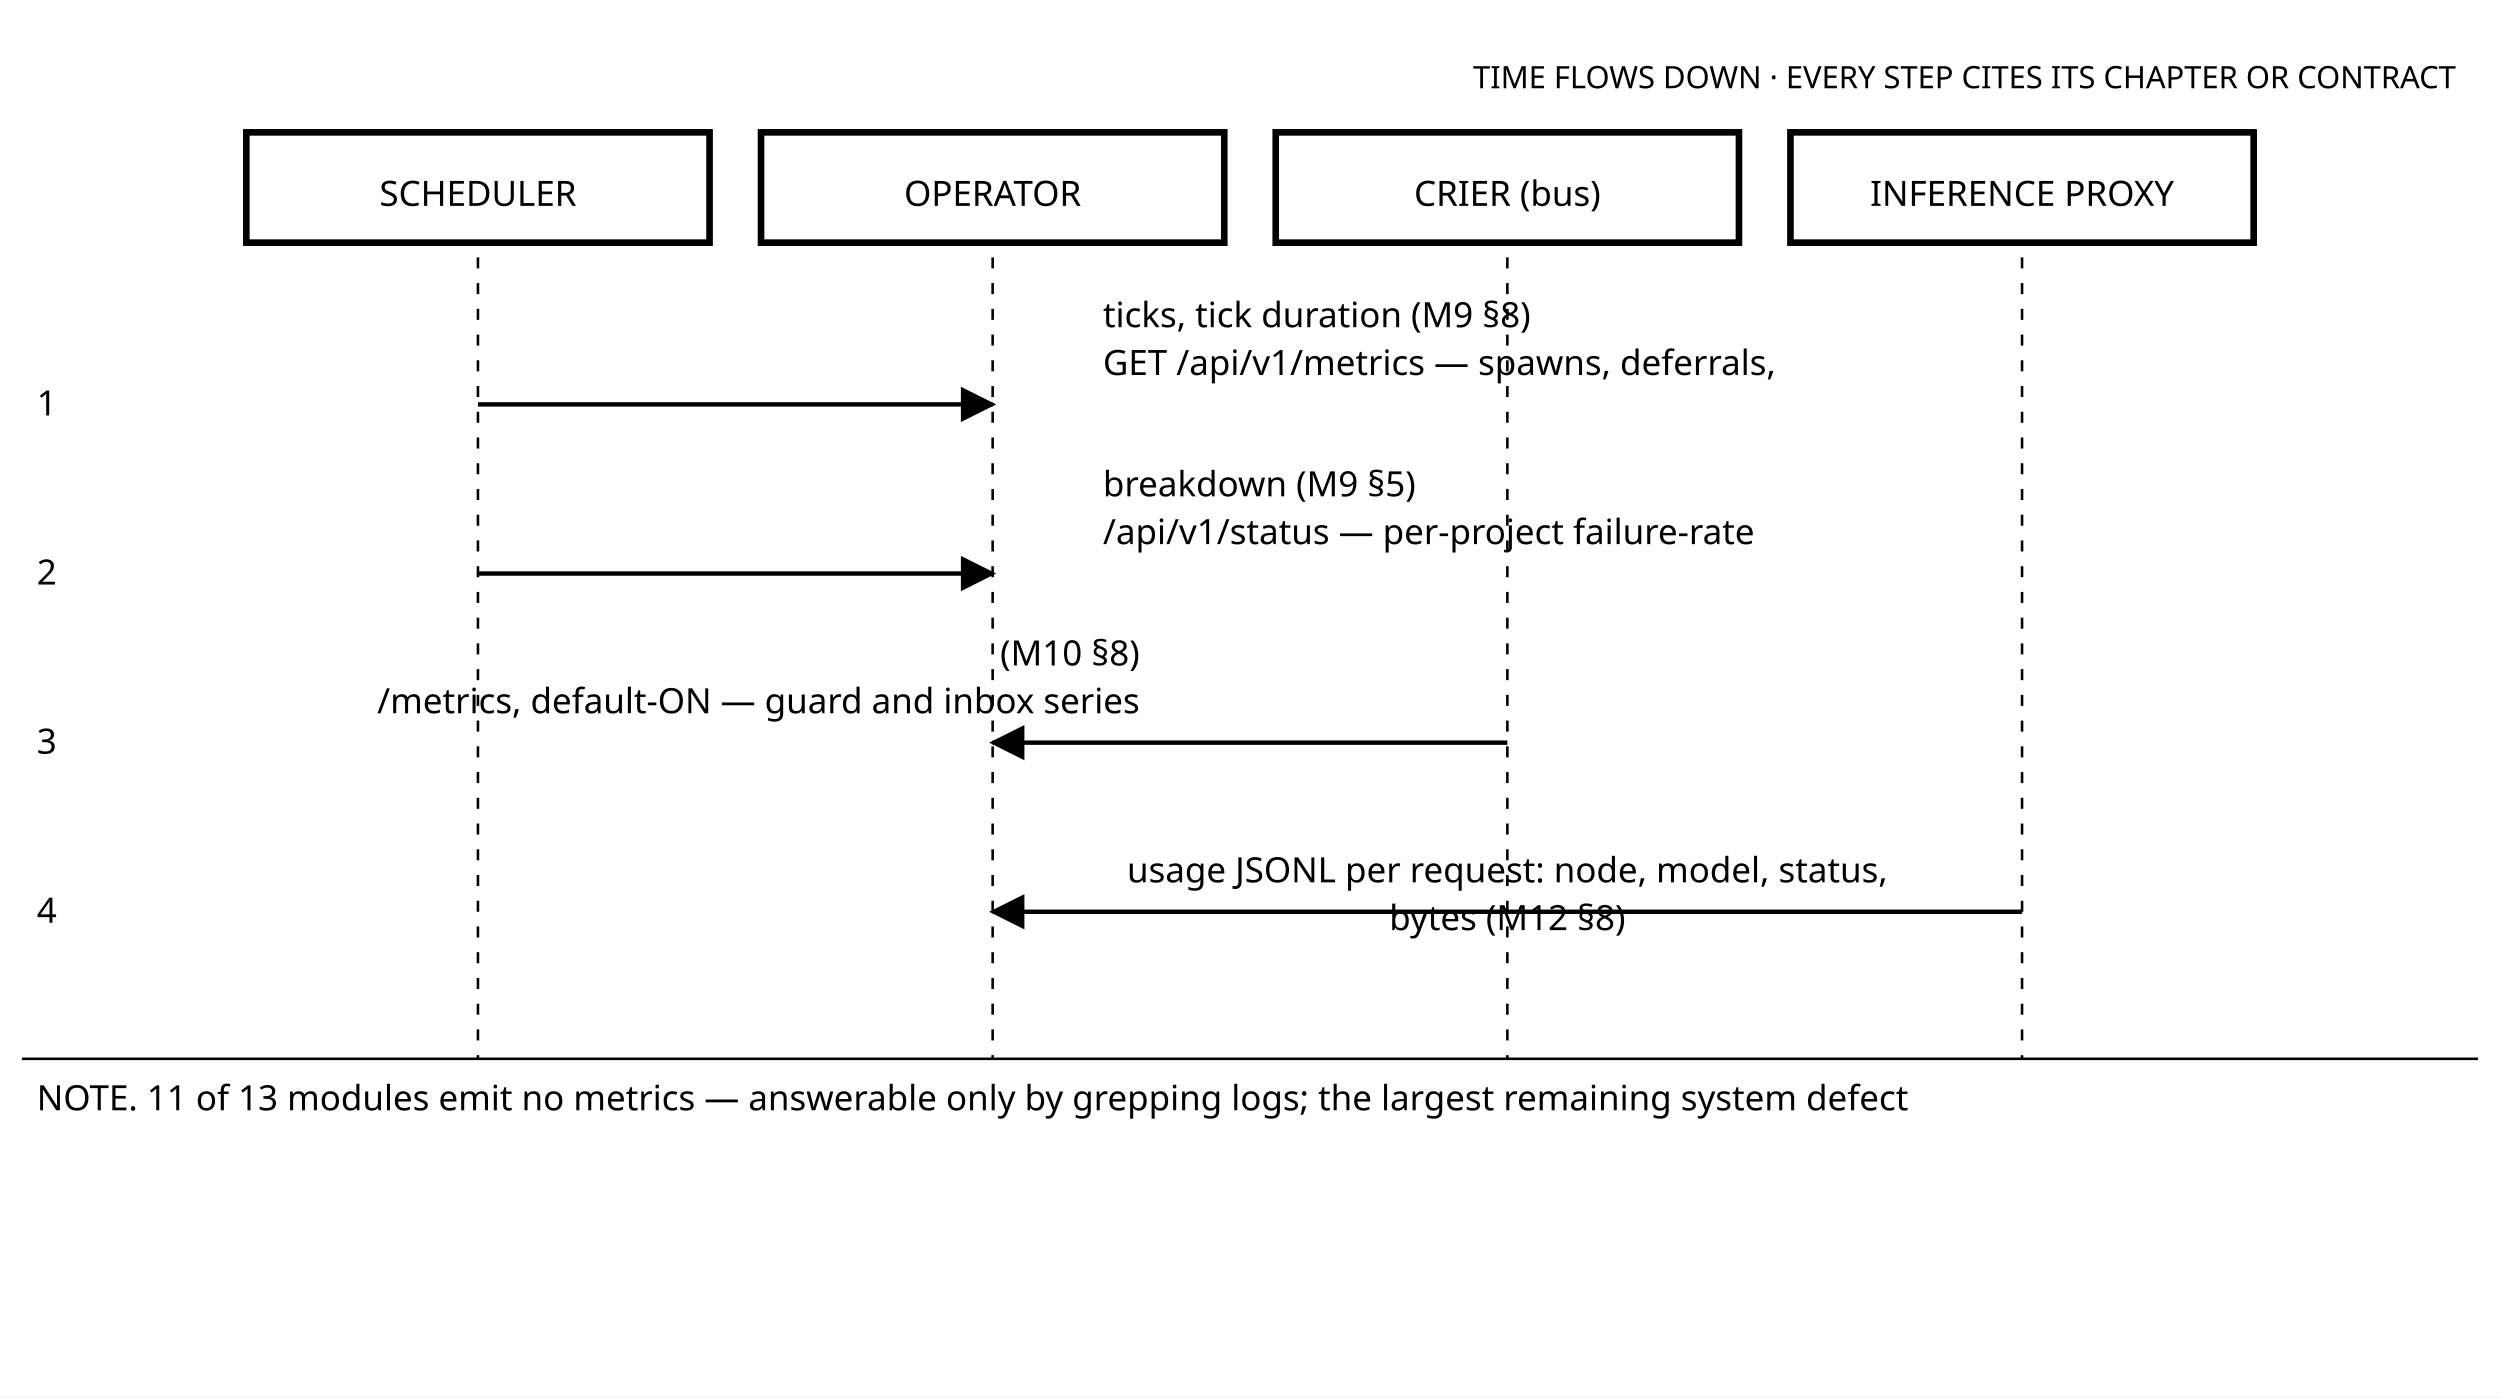
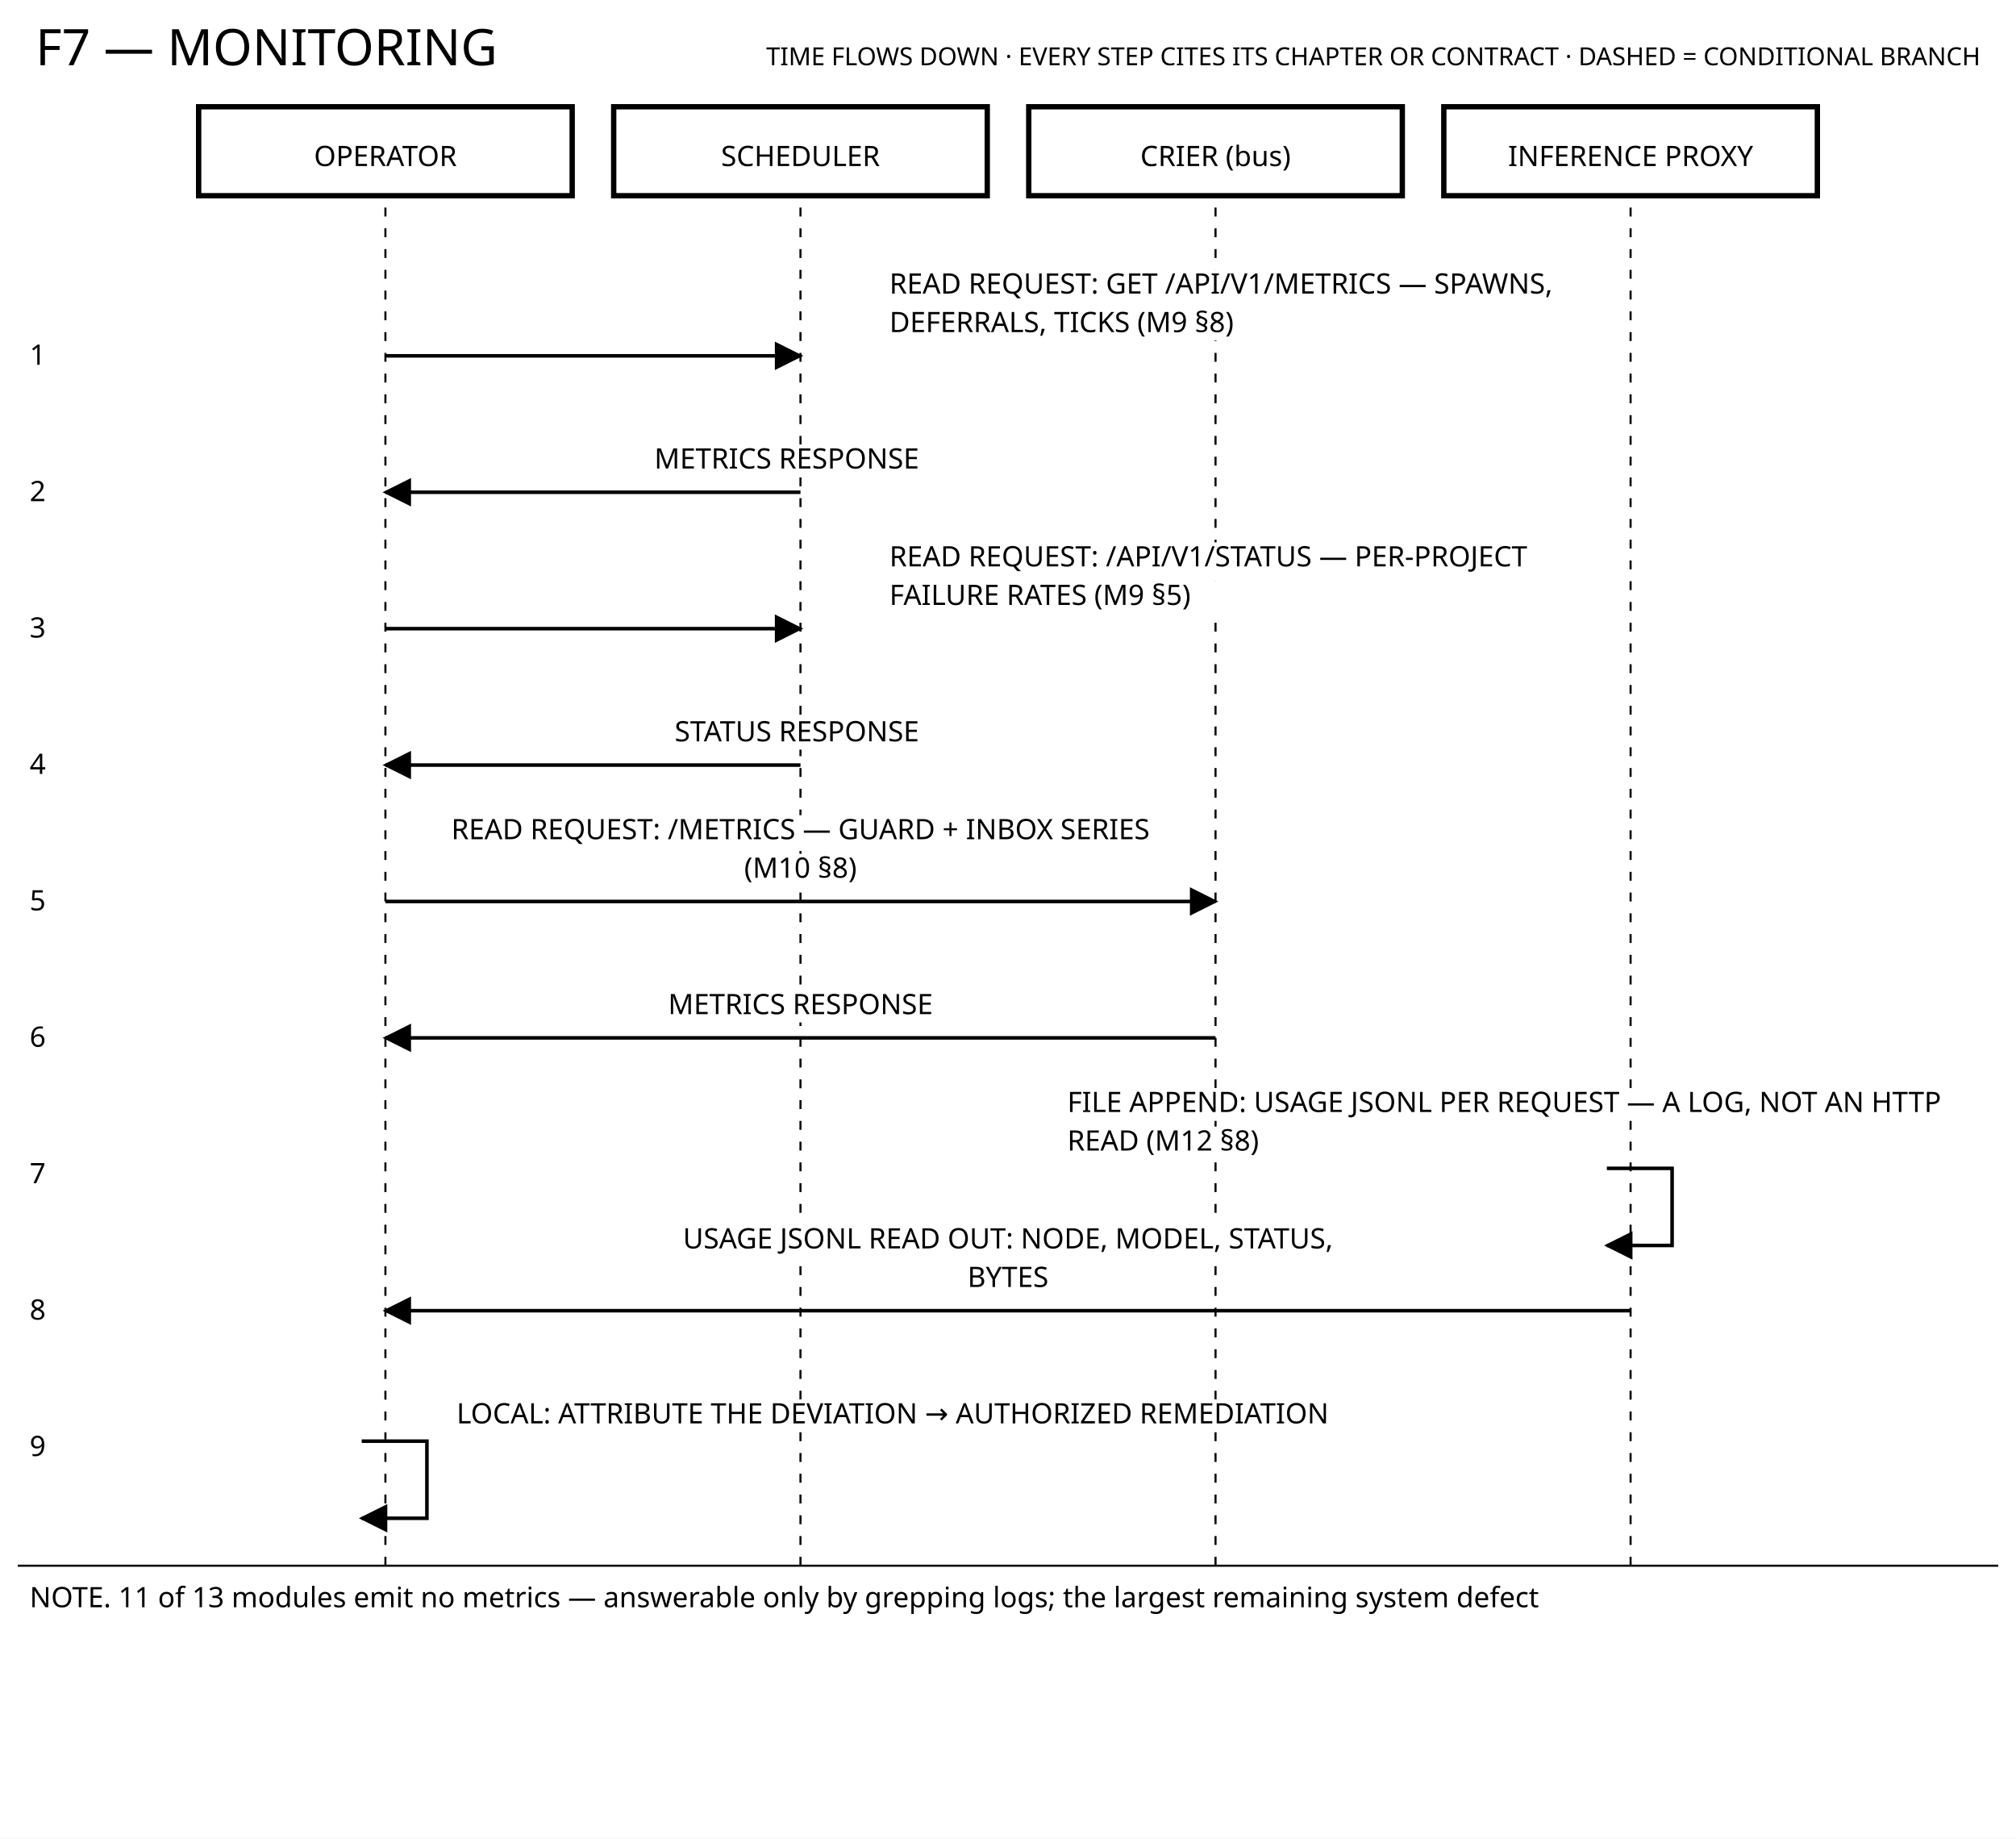
- <svg xmlns="http://www.w3.org/2000/svg" width="170.0mm" height="95.0mm" viewBox="0 0 680 380.0" preserveAspectRatio="xMidYMid meet">
-   <rect width="680" height="380.0" fill="#ffffff" />
+ <svg xmlns="http://www.w3.org/2000/svg" width="170.0mm" height="155.0mm" viewBox="0 0 680 620.0" preserveAspectRatio="xMidYMid meet">
+   <rect width="680" height="620.0" fill="#ffffff" />
  <defs>
    <marker id="ar" viewBox="0 0 10 10" refX="9" refY="5" markerWidth="8" markerHeight="8" orient="auto">
      <path d="M0,0 L10,5 L0,10 z" fill="#000000" />
    </marker>
  </defs>
  <g font-family="Routed Gothic Narrow, Routed Gothic, sans-serif">
-     <text x="668.0" y="24.0" font-size="8.40" fill="#000000" text-anchor="end">TIME FLOWS DOWN · EVERY STEP CITES ITS CHAPTER OR CONTRACT</text>
+     <text x="12.0" y="22.0" font-size="17.00" fill="#000000" text-anchor="start">F7 — MONITORING</text>
+     <text x="668.0" y="22.0" font-size="8.40" fill="#000000" text-anchor="end">TIME FLOWS DOWN · EVERY STEP CITES ITS CHAPTER OR CONTRACT · DASHED = CONDITIONAL BRANCH</text>
    <rect x="67.0" y="36.0" width="126.0" height="30.0" fill="#ffffff" stroke="#000000" stroke-width="1.8" />
-     <text x="130.0" y="56.0" font-size="9.50" fill="#000000" text-anchor="middle">SCHEDULER</text>
-     <polyline points="130.0,70.0 130.0,288.0" fill="none" stroke="#000000" stroke-width="0.7" stroke-dasharray="3 4" />
+     <text x="130.0" y="56.0" font-size="9.50" fill="#000000" text-anchor="middle">OPERATOR</text>
+     <polyline points="130.0,70.0 130.0,528.0" fill="none" stroke="#000000" stroke-width="0.7" stroke-dasharray="3 4" />
    <rect x="207.0" y="36.0" width="126.0" height="30.0" fill="#ffffff" stroke="#000000" stroke-width="1.8" />
-     <text x="270.0" y="56.0" font-size="9.50" fill="#000000" text-anchor="middle">OPERATOR</text>
-     <polyline points="270.0,70.0 270.0,288.0" fill="none" stroke="#000000" stroke-width="0.7" stroke-dasharray="3 4" />
+     <text x="270.0" y="56.0" font-size="9.50" fill="#000000" text-anchor="middle">SCHEDULER</text>
+     <polyline points="270.0,70.0 270.0,528.0" fill="none" stroke="#000000" stroke-width="0.7" stroke-dasharray="3 4" />
    <rect x="347.0" y="36.0" width="126.0" height="30.0" fill="#ffffff" stroke="#000000" stroke-width="1.8" />
    <text x="410.0" y="56.0" font-size="9.50" fill="#000000" text-anchor="middle">CRIER (bus)</text>
-     <polyline points="410.0,70.0 410.0,288.0" fill="none" stroke="#000000" stroke-width="0.7" stroke-dasharray="3 4" />
+     <polyline points="410.0,70.0 410.0,528.0" fill="none" stroke="#000000" stroke-width="0.7" stroke-dasharray="3 4" />
    <rect x="487.0" y="36.0" width="126.0" height="30.0" fill="#ffffff" stroke="#000000" stroke-width="1.8" />
    <text x="550.0" y="56.0" font-size="9.50" fill="#000000" text-anchor="middle">INFERENCE PROXY</text>
-     <polyline points="550.0,70.0 550.0,288.0" fill="none" stroke="#000000" stroke-width="0.7" stroke-dasharray="3 4" />
-     <text x="10.0" y="113.0" font-size="9.50" fill="#000000" text-anchor="start">1</text>
-     <polyline points="130.0,110.0 270.0,110.0" fill="none" stroke="#000000" stroke-width="1.2" marker-end="url(#ar)" />
-     <text x="300.0" y="102.0" font-size="9.50" fill="#000000" text-anchor="start">GET /api/v1/metrics — spawns, deferrals,</text>
-     <text x="300.0" y="89.0" font-size="9.50" fill="#000000" text-anchor="start">ticks, tick duration (M9 §8)</text>
-     <text x="10.0" y="159.0" font-size="9.50" fill="#000000" text-anchor="start">2</text>
-     <polyline points="130.0,156.0 270.0,156.0" fill="none" stroke="#000000" stroke-width="1.2" marker-end="url(#ar)" />
-     <text x="300.0" y="148.0" font-size="9.50" fill="#000000" text-anchor="start">/api/v1/status — per-project failure-rate</text>
-     <text x="300.0" y="135.0" font-size="9.50" fill="#000000" text-anchor="start">breakdown (M9 §5)</text>
-     <text x="10.0" y="205.0" font-size="9.50" fill="#000000" text-anchor="start">3</text>
-     <polyline points="410.0,202.0 270.0,202.0" fill="none" stroke="#000000" stroke-width="1.2" marker-end="url(#ar)" />
-     <text x="310.0" y="194.0" font-size="9.50" fill="#000000" text-anchor="end">/metrics, default-ON — guard and inbox series</text>
-     <text x="310.0" y="181.0" font-size="9.50" fill="#000000" text-anchor="end">(M10 §8)</text>
-     <text x="10.0" y="251.0" font-size="9.50" fill="#000000" text-anchor="start">4</text>
-     <polyline points="550.0,248.0 270.0,248.0" fill="none" stroke="#000000" stroke-width="1.2" marker-end="url(#ar)" />
-     <text x="410.0" y="240.0" font-size="9.50" fill="#000000" text-anchor="middle">usage JSONL per request: node, model, status,</text>
-     <text x="410.0" y="253.0" font-size="9.50" fill="#000000" text-anchor="middle">bytes (M12 §8)</text>
-     <polyline points="6.0,288.0 674.0,288.0" fill="none" stroke="#000000" stroke-width="0.7" />
-     <text x="10.0" y="302.0" font-size="9.50" fill="#000000" text-anchor="start">NOTE. 11 of 13 modules emit no metrics — answerable only by grepping logs; the largest remaining system defect</text>
+     <polyline points="550.0,70.0 550.0,528.0" fill="none" stroke="#000000" stroke-width="0.7" stroke-dasharray="3 4" />
+     <text x="10.0" y="123.0" font-size="9.50" fill="#000000" text-anchor="start">1</text>
+     <polyline points="130.0,120.0 270.0,120.0" fill="none" stroke="#000000" stroke-width="1.2" marker-end="url(#ar)" />
+     <rect x="297.0" y="90.9" width="242.5" height="10.9" fill="#ffffff" />
+     <text x="300.0" y="99.0" font-size="9.50" fill="#000000" text-anchor="start">READ REQUEST: GET /API/V1/METRICS — SPAWNS,</text>
+     <rect x="297.0" y="103.9" width="138.0" height="10.9" fill="#ffffff" />
+     <text x="300.0" y="112.0" font-size="9.50" fill="#000000" text-anchor="start">DEFERRALS, TICKS (M9 §8)</text>
+     <text x="10.0" y="169.0" font-size="9.50" fill="#000000" text-anchor="start">2</text>
+     <polyline points="270.0,166.0 130.0,166.0" fill="none" stroke="#000000" stroke-width="1.2" marker-end="url(#ar)" />
+     <rect x="216.0" y="149.9" width="94.0" height="10.9" fill="#ffffff" />
+     <text x="310.0" y="158.0" font-size="9.50" fill="#000000" text-anchor="end">METRICS RESPONSE</text>
+     <text x="10.0" y="215.0" font-size="9.50" fill="#000000" text-anchor="start">3</text>
+     <polyline points="130.0,212.0 270.0,212.0" fill="none" stroke="#000000" stroke-width="1.2" marker-end="url(#ar)" />
+     <rect x="297.0" y="182.9" width="237.0" height="10.9" fill="#ffffff" />
+     <text x="300.0" y="191.0" font-size="9.50" fill="#000000" text-anchor="start">READ REQUEST: /API/V1/STATUS — PER-PROJECT</text>
+     <rect x="297.0" y="195.9" width="121.5" height="10.9" fill="#ffffff" />
+     <text x="300.0" y="204.0" font-size="9.50" fill="#000000" text-anchor="start">FAILURE RATES (M9 §5)</text>
+     <text x="10.0" y="261.0" font-size="9.50" fill="#000000" text-anchor="start">4</text>
+     <polyline points="270.0,258.0 130.0,258.0" fill="none" stroke="#000000" stroke-width="1.2" marker-end="url(#ar)" />
+     <rect x="221.5" y="241.9" width="88.5" height="10.9" fill="#ffffff" />
+     <text x="310.0" y="250.0" font-size="9.50" fill="#000000" text-anchor="end">STATUS RESPONSE</text>
+     <text x="10.0" y="307.0" font-size="9.50" fill="#000000" text-anchor="start">5</text>
+     <polyline points="130.0,304.0 410.0,304.0" fill="none" stroke="#000000" stroke-width="1.2" marker-end="url(#ar)" />
+     <rect x="143.2" y="274.9" width="253.5" height="10.9" fill="#ffffff" />
+     <text x="270.0" y="283.0" font-size="9.50" fill="#000000" text-anchor="middle">READ REQUEST: /METRICS — GUARD + INBOX SERIES</text>
+     <rect x="245.0" y="287.9" width="50.0" height="10.9" fill="#ffffff" />
+     <text x="270.0" y="296.0" font-size="9.50" fill="#000000" text-anchor="middle">(M10 §8)</text>
+     <text x="10.0" y="353.0" font-size="9.50" fill="#000000" text-anchor="start">6</text>
+     <polyline points="410.0,350.0 130.0,350.0" fill="none" stroke="#000000" stroke-width="1.2" marker-end="url(#ar)" />
+     <rect x="223.0" y="333.9" width="94.0" height="10.9" fill="#ffffff" />
+     <text x="270.0" y="342.0" font-size="9.50" fill="#000000" text-anchor="middle">METRICS RESPONSE</text>
+     <text x="10.0" y="399.0" font-size="9.50" fill="#000000" text-anchor="start">7</text>
+     <polyline points="542.0,394.0 564.0,394.0 564.0,420.0 542.0,420.0" fill="none" stroke="#000000" stroke-width="1.2" marker-end="url(#ar)" />
+     <rect x="357.0" y="366.9" width="319.5" height="10.9" fill="#ffffff" />
+     <text x="360.0" y="375.0" font-size="9.50" fill="#000000" text-anchor="start">FILE APPEND: USAGE JSONL PER REQUEST — A LOG, NOT AN HTTP</text>
+     <rect x="357.0" y="379.9" width="77.5" height="10.9" fill="#ffffff" />
+     <text x="360.0" y="388.0" font-size="9.50" fill="#000000" text-anchor="start">READ (M12 §8)</text>
+     <text x="10.0" y="445.0" font-size="9.50" fill="#000000" text-anchor="start">8</text>
+     <polyline points="550.0,442.0 130.0,442.0" fill="none" stroke="#000000" stroke-width="1.2" marker-end="url(#ar)" />
+     <rect x="221.5" y="412.9" width="237.0" height="10.9" fill="#ffffff" />
+     <text x="340.0" y="421.0" font-size="9.50" fill="#000000" text-anchor="middle">USAGE JSONL READ OUT: NODE, MODEL, STATUS,</text>
+     <rect x="323.2" y="425.9" width="33.5" height="10.9" fill="#ffffff" />
+     <text x="340.0" y="434.0" font-size="9.50" fill="#000000" text-anchor="middle">BYTES</text>
+     <text x="10.0" y="491.0" font-size="9.50" fill="#000000" text-anchor="start">9</text>
+     <polyline points="122.0,486.0 144.0,486.0 144.0,512.0 122.0,512.0" fill="none" stroke="#000000" stroke-width="1.2" marker-end="url(#ar)" />
+     <rect x="151.0" y="471.9" width="308.5" height="10.9" fill="#ffffff" />
+     <text x="154.0" y="480.0" font-size="9.50" fill="#000000" text-anchor="start">LOCAL: ATTRIBUTE THE DEVIATION → AUTHORIZED REMEDIATION</text>
+     <polyline points="6.0,528.0 674.0,528.0" fill="none" stroke="#000000" stroke-width="0.7" />
+     <text x="10.0" y="542.0" font-size="9.50" fill="#000000" text-anchor="start">NOTE. 11 of 13 modules emit no metrics — answerable only by grepping logs; the largest remaining system defect</text>
  </g>
</svg>
